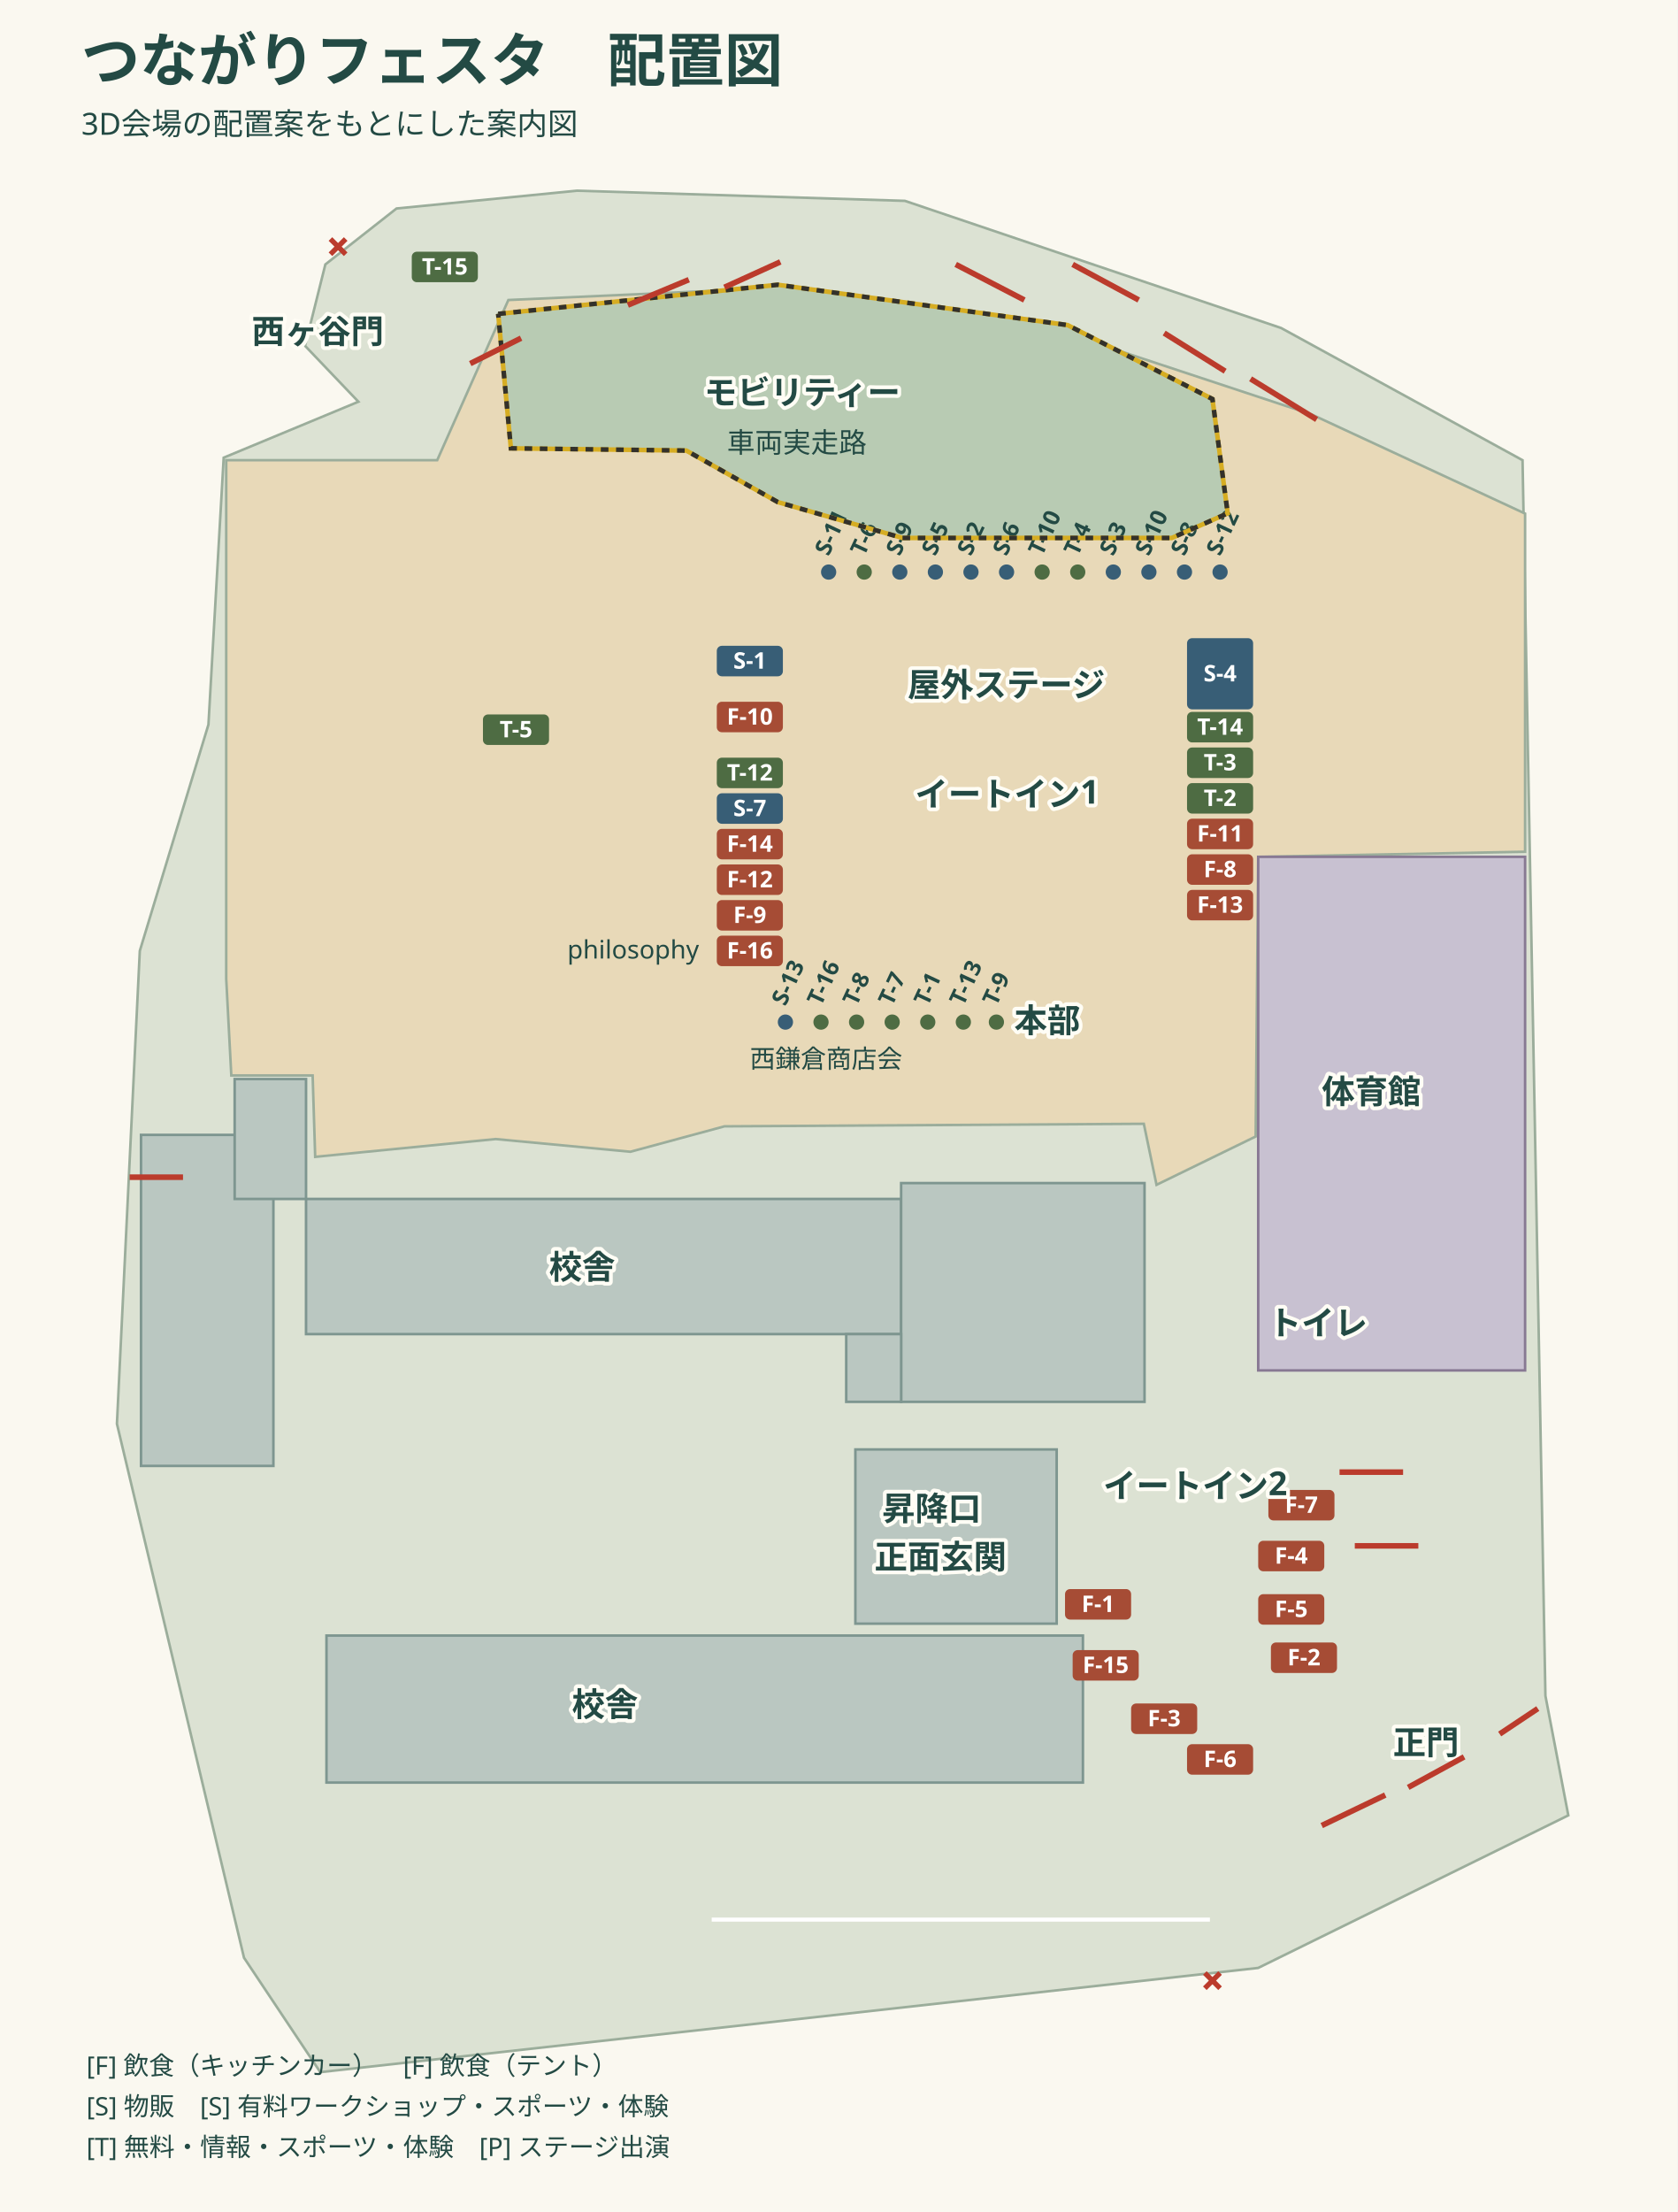
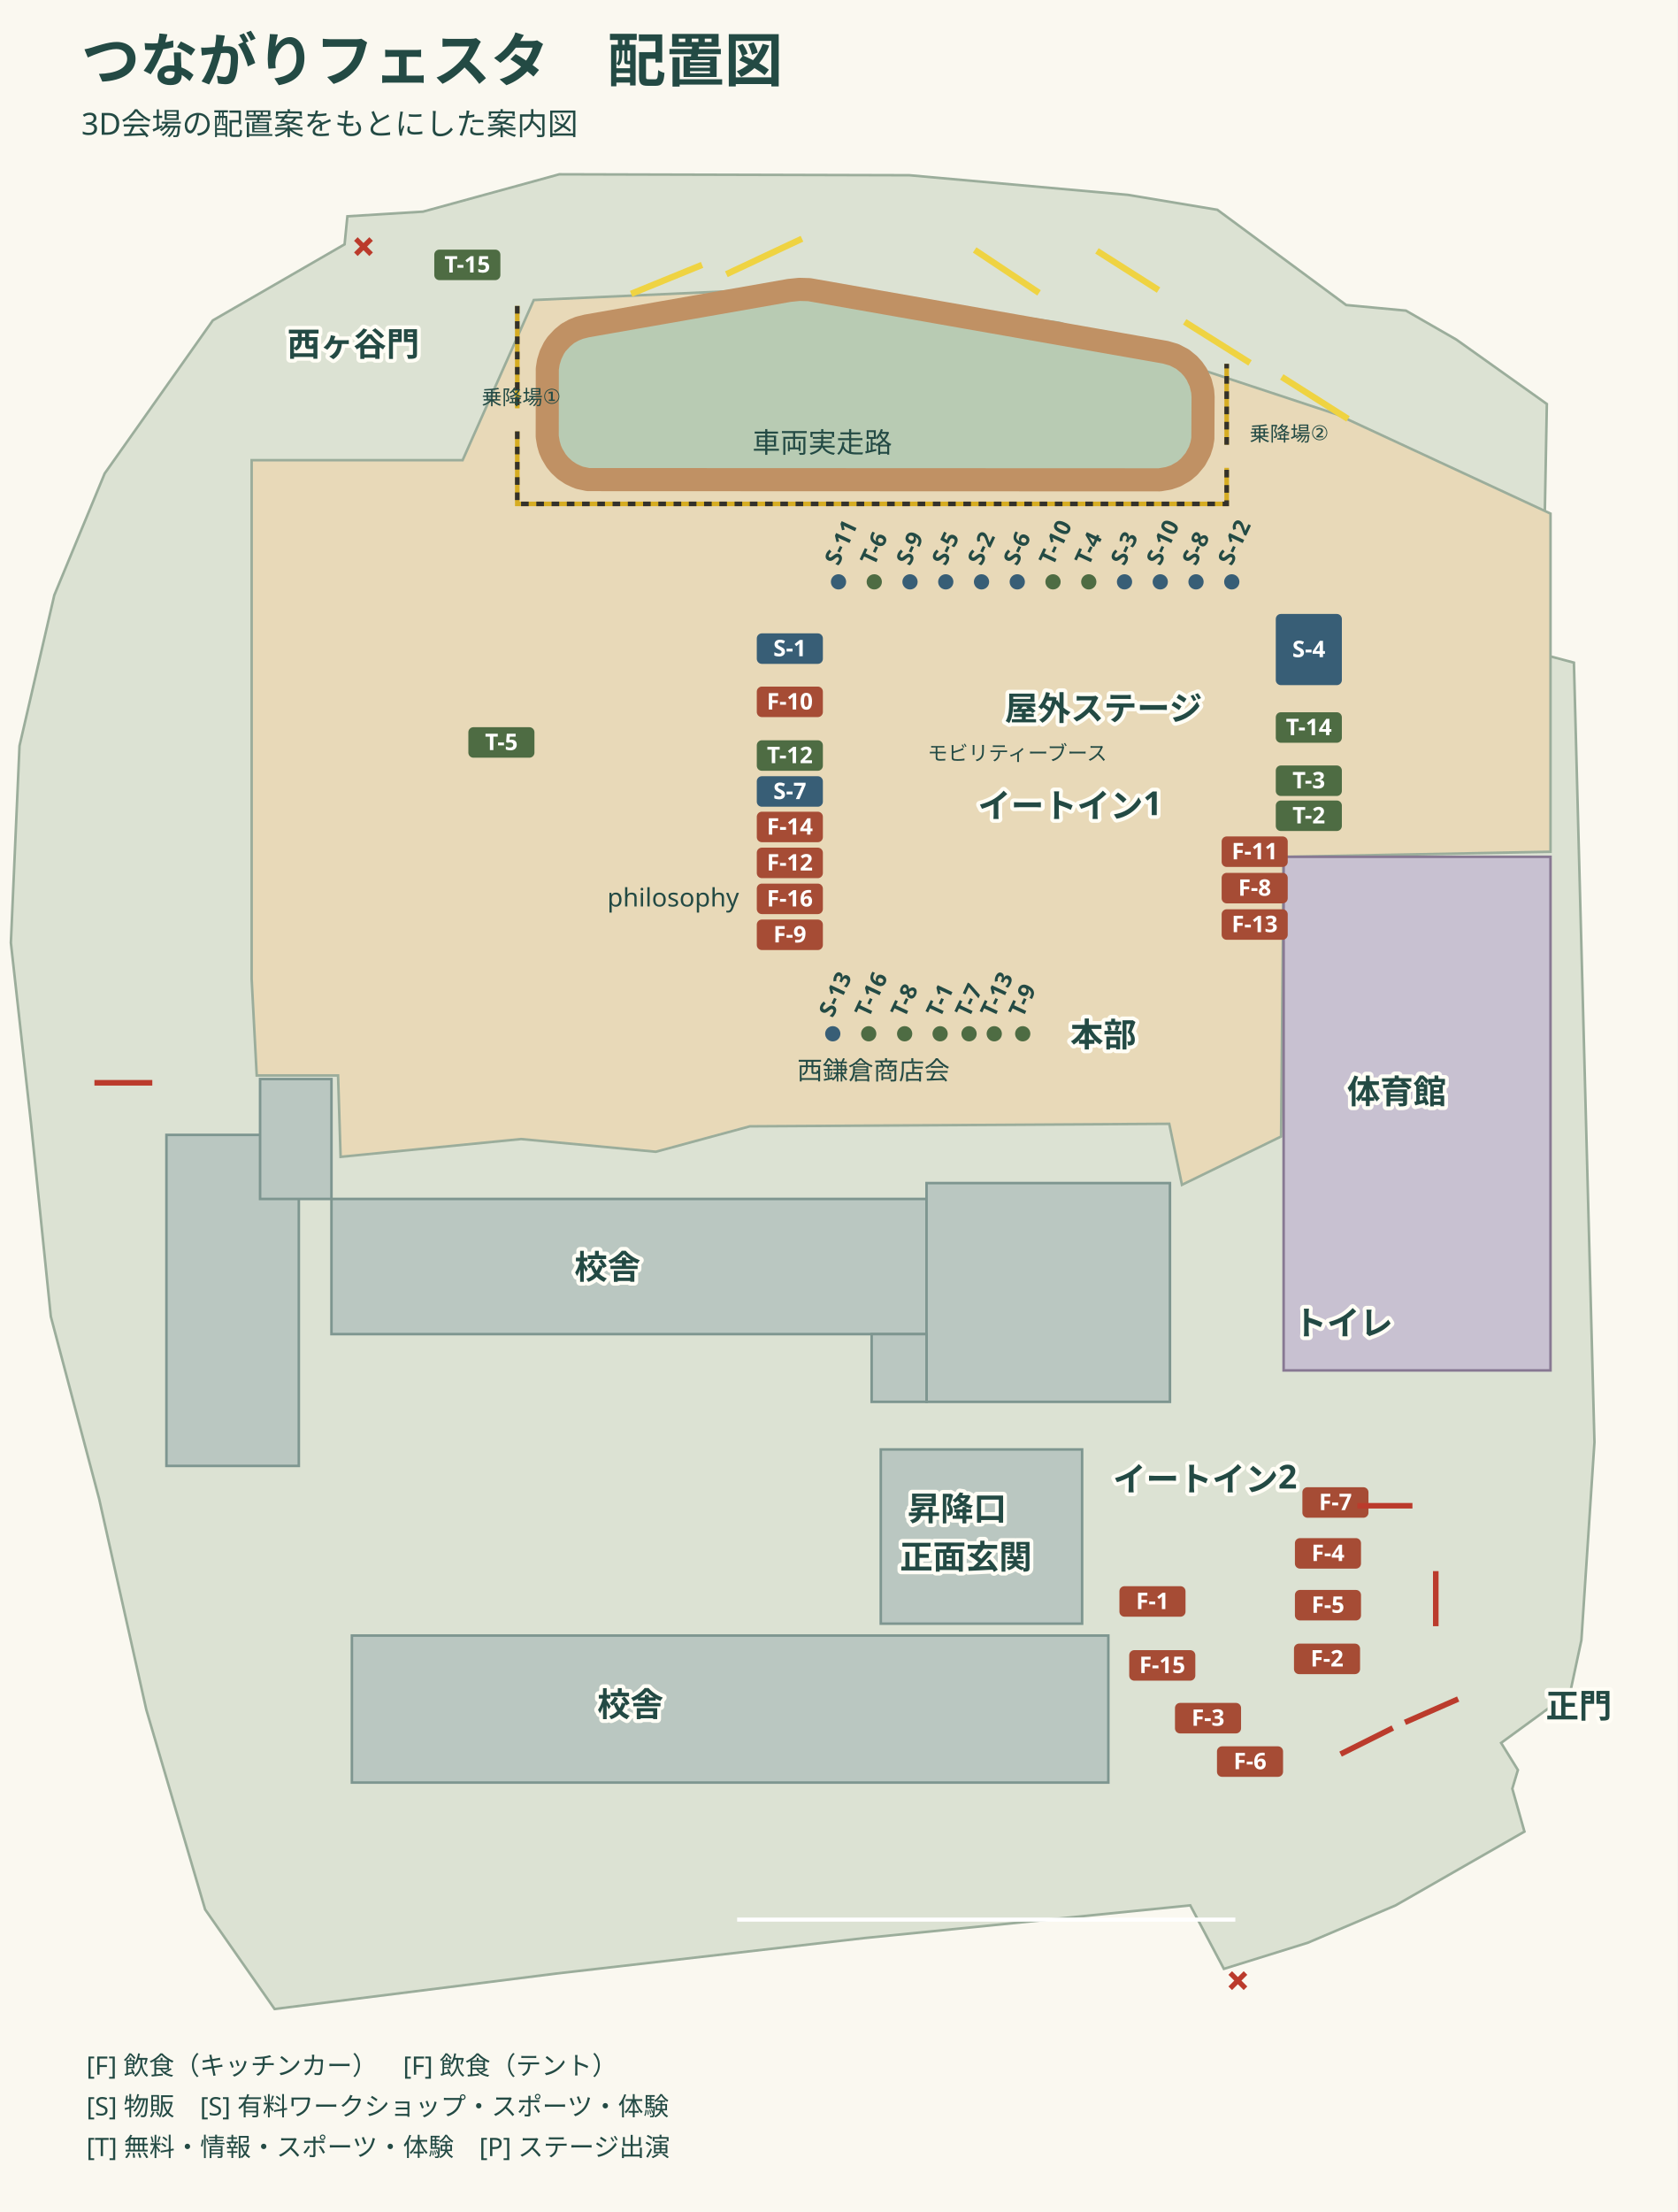
<svg xmlns="http://www.w3.org/2000/svg" viewBox="0 0 660 870" role="img" aria-labelledby="title desc">
  <style>text{font-family:sans-serif;fill:#234a44} .label{font-size:13px;font-weight:bold;paint-order:stroke;stroke:#fffdf5;stroke-width:3px;stroke-linejoin:round} .id{font-size:9px;font-weight:bold;fill:white}</style>
  <rect width="660" height="870" fill="#faf8f0" />
  <text x="32" y="32" font-size="23" font-weight="bold">つながりフェスタ　配置図</text>
  <text x="32" y="53" font-size="12">3D会場の配置案をもとにした案内図</text>
-   <g transform="translate(25 35)">
-     <polygon points="103,69 131,47 202,40 331,44 479,94 574,146 583,632 592,679 470,739 101,780 71,735 21,525 30,339 57,250 63,145 116,123 95,101" fill="#dce2d3" stroke="#9bad9b" />
+   <g transform="translate(35 35)">
+     <polygon points="100.566,61.097 101.668,50.080 131.414,48.244 185.029,33.555 322.740,33.922 408.673,41.634 443.927,47.509 494.605,84.967 518.107,87.170 537.938,98.554 573.559,123.893 571.723,222.311 584.209,225.616 592.288,532.254 587.146,610.106 582.740,630.671 555.565,650.502 562.175,661.151 559.971,668.496 564.745,685.389 514.068,714.400 479.548,729.089 446.497,739.371 433.277,714.400 305.114,727.253 183.927,741.208 73.024,755.162 45.704,716.012 22.550,637.409 4.015,554.575 -15.004,482.803 -22.767,407.091 -30.724,335.805 -27.327,258.366 -13.644,199.113 6.191,151.214 48.734,91.010" fill="#dce2d3" stroke="#9bad9b" />
    <polygon points="64.0,146.0 147.0,146.0 175.0,83.0 286.0,78.0 382.0,92.0 491.0,128.0 575.0,167.0 575.0,300.0 470.0,302.0 469.0,412.0 430.0,431.0 425.0,407.0 260.0,408.0 223.0,418.0 170.0,413.0 99.0,420.0 98.0,388.0 66.0,388.0 64.0,350.0" fill="#e8d9b8" stroke="#9bad9b" />
-     <polygon points="171,88.456 281,77.000 395,92.862 452,121.943 458,166.886 436,176.579 330,176.579 281,162.480 245,142.211 176,141.330" fill="#b8cbb3" stroke="#9bad9b" />
-     <text class="label" x="252" y="124">モビリティー</text>
+     <polygon points="195.813,93.200 275.505,79.220 279.491,78.810 283.372,78.922 423.567,103.565 427.025,104.575 430.250,106.266 432.798,108.356 434.394,110.126 435.799,112.161 437.318,115.419 438.146,118.804 438.320,121.141 438.226,137.503 437.819,139.824 436.986,142.440 435.244,145.684 432.868,148.538 430.765,150.338 427.551,152.172 424.754,153.126 421.236,153.723 196.375,153.628 192.961,152.895 191.673,152.375 189.596,151.400 187.275,149.862 185.199,147.935 183.761,146.183 182.165,143.488 181.394,141.737 180.752,139.493 180.289,136.709 180.319,110.068 180.740,107.401 181.617,104.556 182.955,101.819 183.990,100.286 186.199,97.903 188.316,96.158 190.761,94.803 192.907,93.935" fill="#b8cbb3" stroke="#c09164" stroke-width="9.09" stroke-linejoin="round" />
    <text x="261" y="143" font-size="11">車両実走路</text>
    <rect x="95.4" y="436.56" width="234.12" height="53.16" fill="#bac7c1" stroke="#7e9690" />
    <rect x="30.48" y="411.36" width="52.08" height="130.2" fill="#bac7c1" stroke="#7e9690" />
    <rect x="67.32" y="389.4" width="28.08" height="47.16" fill="#bac7c1" stroke="#7e9690" />
    <rect x="329.52" y="430.32" width="95.76" height="86.04" fill="#bac7c1" stroke="#7e9690" />
    <rect x="307.92" y="489.72" width="21.6" height="26.64" fill="#bac7c1" stroke="#7e9690" />
    <rect x="311.52" y="535.08" width="79.2" height="68.52" fill="#bac7c1" stroke="#7e9690" />
    <rect x="103.44" y="608.28" width="297.6" height="57.82" fill="#bac7c1" stroke="#7e9690" />
    <rect x="470" y="302" width="105" height="202" fill="#c8c1d1" stroke="#887993" />
    <text class="label" x="495" y="399">体育館</text>
    <text class="label" x="191" y="468">校舎</text>
    <text class="label" x="200" y="640">校舎</text>
    <text class="label" x="322" y="563">昇降口</text>
    <text class="label" x="319" y="582">正面玄関</text>
-     <g transform="translate(-10 0)">
-       <rect x="404" y="590" width="26" height="12" rx="2" fill="#a64c35" />
-       <text class="id" x="417" y="599" text-anchor="middle">F-1</text>
-     </g>
-     <rect x="475" y="611" width="26" height="12" rx="2" fill="#a64c35" />
-     <text class="id" x="488" y="620" text-anchor="middle">F-2</text>
-     <g transform="translate(-8 0)">
-       <rect x="428" y="635" width="26" height="12" rx="2" fill="#a64c35" />
-       <text class="id" x="441" y="644" text-anchor="middle">F-3</text>
-     </g>
-     <g transform="translate(-5 0)">
-       <rect x="475" y="571" width="26" height="12" rx="2" fill="#a64c35" />
-       <text class="id" x="488" y="580" text-anchor="middle">F-4</text>
-     </g>
-     <g transform="translate(-5 0)">
-       <rect x="475" y="592" width="26" height="12" rx="2" fill="#a64c35" />
-       <text class="id" x="488" y="601" text-anchor="middle">F-5</text>
-     </g>
-     <g transform="translate(-6 0)">
-       <rect x="448" y="651" width="26" height="12" rx="2" fill="#a64c35" />
-       <text class="id" x="461" y="660" text-anchor="middle">F-6</text>
-     </g>
-     <g transform="translate(-4 0)">
-       <rect x="478" y="551" width="26" height="12" rx="2" fill="#a64c35" />
-       <text class="id" x="491" y="560" text-anchor="middle">F-7</text>
-     </g>
-     <g transform="translate(-4 0)">
-       <rect x="446" y="301.0" width="26" height="12" rx="2" fill="#a64c35" />
-       <text class="id" x="459" y="310.0" text-anchor="middle">F-8</text>
-     </g>
-     <g transform="translate(-26 0)">
-       <rect x="283" y="319" width="26" height="12" rx="2" fill="#a64c35" />
-       <text class="id" x="296" y="328" text-anchor="middle">F-9</text>
-     </g>
-     <g transform="translate(-26 0)">
-       <rect x="283" y="241" width="26" height="12" rx="2" fill="#a64c35" />
-       <text class="id" x="296" y="250" text-anchor="middle">F-10</text>
-     </g>
-     <g transform="translate(-4 0)">
-       <rect x="446" y="287.0" width="26" height="12" rx="2" fill="#a64c35" />
-       <text class="id" x="459" y="296.0" text-anchor="middle">F-11</text>
-     </g>
-     <g transform="translate(-26 0)">
-       <rect x="283" y="305" width="26" height="12" rx="2" fill="#a64c35" />
-       <text class="id" x="296" y="314" text-anchor="middle">F-12</text>
-     </g>
-     <g transform="translate(-4 0)">
-       <rect x="446" y="315.0" width="26" height="12" rx="2" fill="#a64c35" />
-       <text class="id" x="459" y="324.0" text-anchor="middle">F-13</text>
-     </g>
-     <g transform="translate(-26 0)">
-       <rect x="283" y="291" width="26" height="12" rx="2" fill="#a64c35" />
-       <text class="id" x="296" y="300" text-anchor="middle">F-14</text>
-     </g>
-     <g transform="translate(-15 0)">
-       <rect x="412" y="614" width="26" height="12" rx="2" fill="#a64c35" />
-       <text class="id" x="425" y="623" text-anchor="middle">F-15</text>
-     </g>
-     <g transform="translate(-26 0)">
-       <rect x="283" y="219" width="26" height="12" rx="2" fill="#385e76" />
-       <text class="id" x="296" y="228" text-anchor="middle">S-1</text>
-     </g>
-     <g transform="translate(-11 -8)">
-       <circle cx="368.0" cy="198.0" r="3" fill="#385e76" />
-       <text x="368.0" y="192.0" transform="rotate(-65 368.0 192.0)" font-size="9" font-weight="bold">S-2</text>
-     </g>
-     <g transform="translate(-11 -8)">
-       <circle cx="424.0" cy="198.0" r="3" fill="#385e76" />
-       <text x="424.0" y="192.0" transform="rotate(-65 424.0 192.0)" font-size="9" font-weight="bold">S-3</text>
-     </g>
-     <g transform="translate(-23 0)">
-       <rect x="465" y="216" width="26" height="28" rx="2" fill="#385e76" />
-       <text class="id" x="478" y="233.0" text-anchor="middle">S-4</text>
-     </g>
-     <g transform="translate(-11 -8)">
-       <circle cx="354.0" cy="198.0" r="3" fill="#385e76" />
-       <text x="354.0" y="192.0" transform="rotate(-65 354.0 192.0)" font-size="9" font-weight="bold">S-5</text>
-     </g>
-     <g transform="translate(-11 -8)">
-       <circle cx="382.0" cy="198.0" r="3" fill="#385e76" />
-       <text x="382.0" y="192.0" transform="rotate(-65 382.0 192.0)" font-size="9" font-weight="bold">S-6</text>
-     </g>
-     <g transform="translate(-26 0)">
-       <rect x="283" y="277" width="26" height="12" rx="2" fill="#385e76" />
-       <text class="id" x="296" y="286" text-anchor="middle">S-7</text>
-     </g>
-     <g transform="translate(-11 -8)">
-       <circle cx="452.0" cy="198.0" r="3" fill="#385e76" />
-       <text x="452.0" y="192.0" transform="rotate(-65 452.0 192.0)" font-size="9" font-weight="bold">S-8</text>
-     </g>
-     <g transform="translate(-11 -8)">
-       <circle cx="340.0" cy="198.0" r="3" fill="#385e76" />
-       <text x="340.0" y="192.0" transform="rotate(-65 340.0 192.0)" font-size="9" font-weight="bold">S-9</text>
-     </g>
-     <g transform="translate(-11 -8)">
-       <circle cx="438.0" cy="198.0" r="3" fill="#385e76" />
-       <text x="438.0" y="192.0" transform="rotate(-65 438.0 192.0)" font-size="9" font-weight="bold">S-10</text>
-     </g>
-     <g transform="translate(-11 -8)">
-       <circle cx="312.0" cy="198.0" r="3" fill="#385e76" />
-       <text x="312.0" y="192.0" transform="rotate(-65 312.0 192.0)" font-size="9" font-weight="bold">S-11</text>
-     </g>
-     <g transform="translate(-11 -8)">
-       <circle cx="466.0" cy="198.0" r="3" fill="#385e76" />
-       <text x="466.0" y="192.0" transform="rotate(-65 466.0 192.0)" font-size="9" font-weight="bold">S-12</text>
-     </g>
-     <circle cx="340.0" cy="367.0" r="3" fill="#4e6c43" />
-     <text x="340.0" y="361.0" transform="rotate(-65 340.0 361.0)" font-size="9" font-weight="bold">T-1</text>
-     <g transform="translate(-23 0)">
-       <rect x="465" y="273.0" width="26" height="12" rx="2" fill="#4e6c43" />
-       <text class="id" x="478" y="282.0" text-anchor="middle">T-2</text>
-     </g>
-     <g transform="translate(-23 0)">
-       <rect x="465" y="259.0" width="26" height="12" rx="2" fill="#4e6c43" />
-       <text class="id" x="478" y="268.0" text-anchor="middle">T-3</text>
-     </g>
-     <g transform="translate(-11 -8)">
-       <circle cx="410.0" cy="198.0" r="3" fill="#4e6c43" />
-       <text x="410.0" y="192.0" transform="rotate(-65 410.0 192.0)" font-size="9" font-weight="bold">T-4</text>
-     </g>
-     <rect x="165" y="246" width="26" height="12" rx="2" fill="#4e6c43" />
-     <text class="id" x="178" y="255" text-anchor="middle">T-5</text>
-     <g transform="translate(-11 -8)">
-       <circle cx="326.0" cy="198.0" r="3" fill="#4e6c43" />
-       <text x="326.0" y="192.0" transform="rotate(-65 326.0 192.0)" font-size="9" font-weight="bold">T-6</text>
-     </g>
-     <circle cx="326.0" cy="367.0" r="3" fill="#4e6c43" />
-     <text x="326.0" y="361.0" transform="rotate(-65 326.0 361.0)" font-size="9" font-weight="bold">T-7</text>
-     <circle cx="312.0" cy="367.0" r="3" fill="#4e6c43" />
-     <text x="312.0" y="361.0" transform="rotate(-65 312.0 361.0)" font-size="9" font-weight="bold">T-8</text>
-     <circle cx="367.0" cy="367.0" r="3" fill="#4e6c43" />
-     <text x="367.0" y="361.0" transform="rotate(-65 367.0 361.0)" font-size="9" font-weight="bold">T-9</text>
-     <g transform="translate(-11 -8)">
-       <circle cx="396.0" cy="198.0" r="3" fill="#4e6c43" />
-       <text x="396.0" y="192.0" transform="rotate(-65 396.0 192.0)" font-size="9" font-weight="bold">T-10</text>
-     </g>
-     <g transform="translate(-26 0)">
-       <rect x="283" y="263" width="26" height="12" rx="2" fill="#4e6c43" />
-       <text class="id" x="296" y="272" text-anchor="middle">T-12</text>
-     </g>
-     <circle cx="354.0" cy="367.0" r="3" fill="#4e6c43" />
-     <text x="354.0" y="361.0" transform="rotate(-65 354.0 361.0)" font-size="9" font-weight="bold">T-13</text>
-     <g transform="translate(-23 0)">
-       <rect x="465" y="245.0" width="26" height="12" rx="2" fill="#4e6c43" />
-       <text class="id" x="478" y="254.0" text-anchor="middle">T-14</text>
-     </g>
-     <rect x="137" y="64" width="26" height="12" rx="2" fill="#4e6c43" />
-     <text class="id" x="150" y="73" text-anchor="middle">T-15</text>
-     <circle cx="298.0" cy="367.0" r="3" fill="#4e6c43" />
-     <text x="298.0" y="361.0" transform="rotate(-65 298.0 361.0)" font-size="9" font-weight="bold">T-16</text>
-     <text class="label" x="74" y="100">西ヶ谷門</text>
-     <text class="label" x="523" y="655">正門</text>
-     <text class="label" x="332" y="239">屋外ステージ</text>
-     <text class="label" x="335" y="282">イートイン1</text>
-     <text class="label" x="374" y="371">本部</text>
-     <text class="label" x="409" y="554">イートイン2</text>
+     <g transform="translate(1.268 0.730)">
+       <g transform="translate(10.136 -1.864)">
+         <g transform="translate(-10 0)">
+           <rect x="404" y="590" width="26" height="12" rx="2" fill="#a64c35" />
+           <text class="id" x="417" y="599" text-anchor="middle">F-1</text>
+         </g>
+       </g>
+     </g>
+     <g transform="translate(-1.833 0.587)">
+       <g transform="translate(0.909 -0.136)">
+         <rect x="475" y="611" width="26" height="12" rx="2" fill="#a64c35" />
+         <text class="id" x="488" y="620" text-anchor="middle">F-2</text>
+       </g>
+     </g>
+     <g transform="translate(1.300 0.406)">
+       <g transform="translate(5.955 -0.636)">
+         <g transform="translate(-8 0)">
+           <rect x="428" y="635" width="26" height="12" rx="2" fill="#a64c35" />
+           <text class="id" x="441" y="644" text-anchor="middle">F-3</text>
+         </g>
+       </g>
+     </g>
+     <g transform="translate(-1.829 0.909)">
+       <g transform="translate(6.273 -1.955)">
+         <g transform="translate(-5 0)">
+           <rect x="475" y="571" width="26" height="12" rx="2" fill="#a64c35" />
+           <text class="id" x="488" y="580" text-anchor="middle">F-4</text>
+         </g>
+       </g>
+     </g>
+     <g transform="translate(-1.829 1.108)">
+       <g transform="translate(6.273 -2.773)">
+         <g transform="translate(-5 0)">
+           <rect x="475" y="592" width="26" height="12" rx="2" fill="#a64c35" />
+           <text class="id" x="488" y="601" text-anchor="middle">F-5</text>
+         </g>
+       </g>
+     </g>
+     <g transform="translate(-0.675 1.346)">
+       <g transform="translate(2.455 -0.500)">
+         <g transform="translate(-6 0)">
+           <rect x="448" y="651" width="26" height="12" rx="2" fill="#a64c35" />
+           <text class="id" x="461" y="660" text-anchor="middle">F-6</text>
+         </g>
+       </g>
+     </g>
+     <g transform="translate(-1.483 -0.015)">
+       <g transform="translate(4.864 -1.045)">
+         <g transform="translate(-4 0)">
+           <rect x="478" y="551" width="26" height="12" rx="2" fill="#a64c35" />
+           <text class="id" x="491" y="560" text-anchor="middle">F-7</text>
+         </g>
+       </g>
+     </g>
+     <g transform="translate(-0.339 -0.562)">
+       <g transform="translate(3.955 7.864)">
+         <g transform="translate(-4 0)">
+           <rect x="446" y="301.0" width="26" height="12" rx="2" fill="#a64c35" />
+           <text class="id" x="459" y="310.0" text-anchor="middle">F-8</text>
+         </g>
+       </g>
+     </g>
+     <g transform="translate(1.417 -0.881)">
+       <g transform="translate(4.318 8.545)">
+         <g transform="translate(-26 0)">
+           <rect x="283" y="319" width="26" height="12" rx="2" fill="#a64c35" />
+           <text class="id" x="296" y="328" text-anchor="middle">F-9</text>
+         </g>
+       </g>
+     </g>
+     <g transform="translate(1.417 -0.415)">
+       <g transform="translate(4.318 -5.545)">
+         <g transform="translate(-26 0)">
+           <rect x="283" y="241" width="26" height="12" rx="2" fill="#a64c35" />
+           <text class="id" x="296" y="250" text-anchor="middle">F-10</text>
+         </g>
+       </g>
+     </g>
+     <g transform="translate(-0.339 0.935)">
+       <g transform="translate(3.955 6.045)">
+         <g transform="translate(-4 0)">
+           <rect x="446" y="287.0" width="26" height="12" rx="2" fill="#a64c35" />
+           <text class="id" x="459" y="296.0" text-anchor="middle">F-11</text>
+         </g>
+       </g>
+     </g>
+     <g transform="translate(1.417 -0.204)">
+       <g transform="translate(4.318 -6.409)">
+         <g transform="translate(-26 0)">
+           <rect x="283" y="305" width="26" height="12" rx="2" fill="#a64c35" />
+           <text class="id" x="296" y="314" text-anchor="middle">F-12</text>
+         </g>
+       </g>
+     </g>
+     <g transform="translate(-0.339 0.215)">
+       <g transform="translate(3.955 7.409)">
+         <g transform="translate(-4 0)">
+           <rect x="446" y="315.0" width="26" height="12" rx="2" fill="#a64c35" />
+           <text class="id" x="459" y="324.0" text-anchor="middle">F-13</text>
+         </g>
+       </g>
+     </g>
+     <g transform="translate(1.417 -0.387)">
+       <g transform="translate(4.318 -6.364)">
+         <g transform="translate(-26 0)">
+           <rect x="283" y="291" width="26" height="12" rx="2" fill="#a64c35" />
+           <text class="id" x="296" y="300" text-anchor="middle">F-14</text>
+         </g>
+       </g>
+     </g>
+     <g transform="translate(0.669 0.204)">
+       <g transform="translate(11.591 -0.182)">
+         <g transform="translate(-15 0)">
+           <rect x="412" y="614" width="26" height="12" rx="2" fill="#a64c35" />
+           <text class="id" x="425" y="623" text-anchor="middle">F-15</text>
+         </g>
+       </g>
+     </g>
+     <g transform="translate(1.417 -0.801)">
+       <g transform="translate(4.318 -4.091)">
+         <g transform="translate(-26 0)">
+           <rect x="283" y="219" width="26" height="12" rx="2" fill="#385e76" />
+           <text class="id" x="296" y="228" text-anchor="middle">S-1</text>
+         </g>
+       </g>
+     </g>
+     <g transform="translate(1.328 0.123)">
+       <g transform="translate(-7.182 3.727)">
+         <g transform="translate(-11 -8)">
+           <circle cx="368.0" cy="198.0" r="3" fill="#385e76" />
+           <text x="368.0" y="192.0" transform="rotate(-65 368.0 192.0)" font-size="9" font-weight="bold">S-2</text>
+         </g>
+       </g>
+     </g>
+     <g transform="translate(1.360 0.123)">
+       <g transform="translate(-6.955 3.727)">
+         <g transform="translate(-11 -8)">
+           <circle cx="424.0" cy="198.0" r="3" fill="#385e76" />
+           <text x="424.0" y="192.0" transform="rotate(-65 424.0 192.0)" font-size="9" font-weight="bold">S-3</text>
+         </g>
+       </g>
+     </g>
+     <g transform="translate(-0.858 -0.434)">
+       <g transform="translate(25.773 -9.091)">
+         <g transform="translate(-23 0)">
+           <rect x="465" y="216" width="26" height="28" rx="2" fill="#385e76" />
+           <text class="id" x="478" y="233.0" text-anchor="middle">S-4</text>
+         </g>
+       </g>
+     </g>
+     <g transform="translate(1.354 0.123)">
+       <g transform="translate(-7.273 3.727)">
+         <g transform="translate(-11 -8)">
+           <circle cx="354.0" cy="198.0" r="3" fill="#385e76" />
+           <text x="354.0" y="192.0" transform="rotate(-65 354.0 192.0)" font-size="9" font-weight="bold">S-5</text>
+         </g>
+       </g>
+     </g>
+     <g transform="translate(1.347 0.123)">
+       <g transform="translate(-7.136 3.727)">
+         <g transform="translate(-11 -8)">
+           <circle cx="382.0" cy="198.0" r="3" fill="#385e76" />
+           <text x="382.0" y="192.0" transform="rotate(-65 382.0 192.0)" font-size="9" font-weight="bold">S-6</text>
+         </g>
+       </g>
+     </g>
+     <g transform="translate(1.417 -0.388)">
+       <g transform="translate(4.318 -6.318)">
+         <g transform="translate(-26 0)">
+           <rect x="283" y="277" width="26" height="12" rx="2" fill="#385e76" />
+           <text class="id" x="296" y="286" text-anchor="middle">S-7</text>
+         </g>
+       </g>
+     </g>
+     <g transform="translate(1.353 0.123)">
+       <g transform="translate(-6.818 3.727)">
+         <g transform="translate(-11 -8)">
+           <circle cx="452.0" cy="198.0" r="3" fill="#385e76" />
+           <text x="452.0" y="192.0" transform="rotate(-65 452.0 192.0)" font-size="9" font-weight="bold">S-8</text>
+         </g>
+       </g>
+     </g>
+     <g transform="translate(1.334 0.123)">
+       <g transform="translate(-7.318 3.727)">
+         <g transform="translate(-11 -8)">
+           <circle cx="340.0" cy="198.0" r="3" fill="#385e76" />
+           <text x="340.0" y="192.0" transform="rotate(-65 340.0 192.0)" font-size="9" font-weight="bold">S-9</text>
+         </g>
+       </g>
+     </g>
+     <g transform="translate(1.379 0.123)">
+       <g transform="translate(-6.909 3.727)">
+         <g transform="translate(-11 -8)">
+           <circle cx="438.0" cy="198.0" r="3" fill="#385e76" />
+           <text x="438.0" y="192.0" transform="rotate(-65 438.0 192.0)" font-size="9" font-weight="bold">S-10</text>
+         </g>
+       </g>
+     </g>
+     <g transform="translate(1.341 0.123)">
+       <g transform="translate(-7.455 3.727)">
+         <g transform="translate(-11 -8)">
+           <circle cx="312.0" cy="198.0" r="3" fill="#385e76" />
+           <text x="312.0" y="192.0" transform="rotate(-65 312.0 192.0)" font-size="9" font-weight="bold">S-11</text>
+         </g>
+       </g>
+     </g>
+     <g transform="translate(1.373 0.123)">
+       <g transform="translate(-6.773 3.727)">
+         <g transform="translate(-11 -8)">
+           <circle cx="466.0" cy="198.0" r="3" fill="#385e76" />
+           <text x="466.0" y="192.0" transform="rotate(-65 466.0 192.0)" font-size="9" font-weight="bold">S-12</text>
+         </g>
+       </g>
+     </g>
+     <g transform="translate(-5.141 4.590)">
+       <circle cx="340.0" cy="367.0" r="3" fill="#4e6c43" />
+       <text x="340.0" y="361.0" transform="rotate(-65 340.0 361.0)" font-size="9" font-weight="bold">T-1</text>
+     </g>
+     <g transform="translate(-0.130 0.706)">
+       <g transform="translate(25.045 6.136)">
+         <g transform="translate(-23 0)">
+           <rect x="465" y="273.0" width="26" height="12" rx="2" fill="#4e6c43" />
+           <text class="id" x="478" y="282.0" text-anchor="middle">T-2</text>
+         </g>
+       </g>
+     </g>
+     <g transform="translate(-0.130 0.162)">
+       <g transform="translate(25.045 6.909)">
+         <g transform="translate(-23 0)">
+           <rect x="465" y="259.0" width="26" height="12" rx="2" fill="#4e6c43" />
+           <text class="id" x="478" y="268.0" text-anchor="middle">T-3</text>
+         </g>
+       </g>
+     </g>
+     <g transform="translate(1.340 0.123)">
+       <g transform="translate(-7.000 3.727)">
+         <g transform="translate(-11 -8)">
+           <circle cx="410.0" cy="198.0" r="3" fill="#4e6c43" />
+           <text x="410.0" y="192.0" transform="rotate(-65 410.0 192.0)" font-size="9" font-weight="bold">T-4</text>
+         </g>
+       </g>
+     </g>
+     <g transform="translate(-15.739 5.014)">
+       <rect x="165" y="246" width="26" height="12" rx="2" fill="#4e6c43" />
+       <text class="id" x="178" y="255" text-anchor="middle">T-5</text>
+     </g>
+     <g transform="translate(1.315 0.123)">
+       <g transform="translate(-7.364 3.727)">
+         <g transform="translate(-11 -8)">
+           <circle cx="326.0" cy="198.0" r="3" fill="#4e6c43" />
+           <text x="326.0" y="192.0" transform="rotate(-65 326.0 192.0)" font-size="9" font-weight="bold">T-6</text>
+         </g>
+       </g>
+     </g>
+     <g transform="translate(20.243 4.590)">
+       <circle cx="326.0" cy="367.0" r="3" fill="#4e6c43" />
+       <text x="326.0" y="361.0" transform="rotate(-65 326.0 361.0)" font-size="9" font-weight="bold">T-7</text>
+     </g>
+     <g transform="translate(8.905 4.590)">
+       <circle cx="312.0" cy="367.0" r="3" fill="#4e6c43" />
+       <text x="312.0" y="361.0" transform="rotate(-65 312.0 361.0)" font-size="9" font-weight="bold">T-8</text>
+     </g>
+     <g transform="translate(0.359 4.590)">
+       <circle cx="367.0" cy="367.0" r="3" fill="#4e6c43" />
+       <text x="367.0" y="361.0" transform="rotate(-65 367.0 361.0)" font-size="9" font-weight="bold">T-9</text>
+     </g>
+     <g transform="translate(1.367 0.123)">
+       <g transform="translate(-7.091 3.727)">
+         <g transform="translate(-11 -8)">
+           <circle cx="396.0" cy="198.0" r="3" fill="#4e6c43" />
+           <text x="396.0" y="192.0" transform="rotate(-65 396.0 192.0)" font-size="9" font-weight="bold">T-10</text>
+         </g>
+       </g>
+     </g>
+     <g transform="translate(1.417 -0.572)">
+       <g transform="translate(4.318 -6.273)">
+         <g transform="translate(-26 0)">
+           <rect x="283" y="263" width="26" height="12" rx="2" fill="#4e6c43" />
+           <text class="id" x="296" y="272" text-anchor="middle">T-12</text>
+         </g>
+       </g>
+     </g>
+     <g transform="translate(2.159 4.590)">
+       <circle cx="354.0" cy="367.0" r="3" fill="#4e6c43" />
+       <text x="354.0" y="361.0" transform="rotate(-65 354.0 361.0)" font-size="9" font-weight="bold">T-13</text>
+     </g>
+     <g transform="translate(-0.130 0.503)">
+       <g transform="translate(25.045 -0.364)">
+         <g transform="translate(-23 0)">
+           <rect x="465" y="245.0" width="26" height="12" rx="2" fill="#4e6c43" />
+           <text class="id" x="478" y="254.0" text-anchor="middle">T-14</text>
+         </g>
+       </g>
+     </g>
+     <g transform="translate(-1.143 -0.824)">
+       <rect x="137" y="64" width="26" height="12" rx="2" fill="#4e6c43" />
+       <text class="id" x="150" y="73" text-anchor="middle">T-15</text>
+     </g>
+     <g transform="translate(8.766 4.590)">
+       <circle cx="298.0" cy="367.0" r="3" fill="#4e6c43" />
+       <text x="298.0" y="361.0" transform="rotate(-65 298.0 361.0)" font-size="9" font-weight="bold">T-16</text>
+     </g>
+     <text class="label" x="78.00" y="105.00">西ヶ谷門</text>
+     <text class="label" x="573.15" y="640.59">正門</text>
+     <text class="label" x="360.26" y="248.24">屋外ステージ</text>
+     <text class="label" x="349.71" y="286.52">イートイン1</text>
+     <text class="label" x="386.07" y="376.59">本部</text>
+     <text class="label" x="402.85" y="551.39">イートイン2</text>
    <text class="label" x="474" y="490">トイレ</text>
    <g fill="none">
-       <polyline points="171,88.456 281,77.000 395,92.862 452,121.943 458,166.886 436,176.579 330,176.579 281,162.480 245,142.211 176,141.330 171,88.456" stroke="#d6ad23" stroke-width="1.8" />
-       <polyline points="171,88.456 281,77.000 395,92.862 452,121.943 458,166.886 436,176.579 330,176.579 281,162.480 245,142.211 176,141.330 171,88.456" stroke="#33312b" stroke-width="1.8" stroke-dasharray="3 3" />
-       <line x1="160" y1="108" x2="180" y2="98" stroke="#bb3b2c" stroke-width="2.2" />
-       <line x1="222" y1="85" x2="246" y2="75" stroke="#bb3b2c" stroke-width="2.2" />
-       <line x1="260" y1="78" x2="282" y2="68" stroke="#bb3b2c" stroke-width="2.2" />
-       <line x1="351" y1="69" x2="378" y2="83" stroke="#bb3b2c" stroke-width="2.2" />
-       <line x1="397" y1="69" x2="423" y2="83" stroke="#bb3b2c" stroke-width="2.2" />
-       <line x1="433" y1="96" x2="457" y2="111" stroke="#bb3b2c" stroke-width="2.2" />
-       <line x1="467" y1="114" x2="493" y2="130" stroke="#bb3b2c" stroke-width="2.2" />
-       <line x1="26" y1="428" x2="47" y2="428" stroke="#bb3b2c" stroke-width="2.2" />
-       <line x1="502" y1="544" x2="527" y2="544" stroke="#bb3b2c" stroke-width="2.2" />
-       <line x1="508" y1="573" x2="533" y2="573" stroke="#bb3b2c" stroke-width="2.2" />
-       <line x1="495" y1="683" x2="520" y2="671" stroke="#bb3b2c" stroke-width="2.2" />
-       <line x1="529" y1="668" x2="551" y2="656" stroke="#bb3b2c" stroke-width="2.2" />
-       <line x1="565" y1="647" x2="580" y2="637" stroke="#bb3b2c" stroke-width="2.2" />
+       <path d="M168.504,85.334 L168.504,125.590 M168.504,134.681 L168.504,163.187 L447.599,163.187 L447.599,149.004 M447.599,139.913 L447.599,108.102" stroke="#d6ad23" stroke-width="1.8" fill="none" />
+       <path d="M168.504,85.334 L168.504,125.590 M168.504,134.681 L168.504,163.187 L447.599,163.187 L447.599,149.004 M447.599,139.913 L447.599,108.102" stroke="#33312b" stroke-width="1.8" stroke-dasharray="3 3" fill="none" />
    </g>
    <line x1="255" y1="720" x2="451" y2="720" stroke="#ffffff" stroke-width="1.6" />
    <path d="M105,59 L111,65 M105,65 L111,59" fill="none" stroke="#bb3b2c" stroke-width="2" />
    <path d="M449,741 L455,747 M449,747 L455,741" fill="none" stroke="#bb3b2c" stroke-width="2" />
-     <rect x="257" y="333" width="26" height="12" rx="2" fill="#a64c35" />
-     <text class="id" x="270" y="342" text-anchor="middle">F-16</text>
-     <text x="250" y="342" text-anchor="end" font-size="10">philosophy</text>
-     <circle cx="284" cy="367" r="3" fill="#385e76" />
-     <text x="284" y="361" transform="rotate(-65 284 361)" font-size="9" font-weight="bold">S-13</text>
-     <text x="270" y="385" font-size="10">西鎌倉商店会</text>
+     <g transform="translate(1.417 -0.702)">
+       <g transform="translate(4.318 -19.773)">
+         <rect x="257" y="333" width="26" height="12" rx="2" fill="#a64c35" />
+         <text class="id" x="270" y="342" text-anchor="middle">F-16</text>
+         <text x="250" y="342" text-anchor="end" font-size="10">philosophy</text>
+       </g>
+     </g>
+     <g transform="translate(1.673 0.226)">
+       <g transform="translate(6.955 4.364)">
+         <circle cx="284" cy="367" r="3" fill="#385e76" />
+         <text x="284" y="361" transform="rotate(-65 284 361)" font-size="9" font-weight="bold">S-13</text>
+         <text x="270" y="385" font-size="10">西鎌倉商店会</text>
+       </g>
+     </g>
+     <path d="M2.148,390.870 L24.917,390.870 M499.011,557.225 L520.678,557.225 M529.859,582.931 L529.859,604.598 M492.401,654.909 L512.966,644.626 M517.740,642.423 L538.672,633.242" stroke="#bb3b2c" stroke-width="2.2" fill="none" />
+     <text x="154.50" y="124.14" font-size="8">乗降場①</text>
+     <text x="456.60" y="138.46" font-size="8">乗降場②</text>
+     <text x="329.89" y="264.06" font-size="8">モビリティーブース</text>
+     <path d="M213.306,80.560 L241.215,69.176 M250.763,72.848 L280.509,58.894 M348.447,63.300 L373.785,80.193 M396.554,63.667 L420.791,79.091 M431.074,91.577 L456.780,107.735 M469.265,113.244 L495.339,129.769" stroke="#efd342" stroke-width="2.5" fill="none" />
  </g>
  <text x="34" y="816" font-size="10">[F] 飲食（キッチンカー）　[F] 飲食（テント）</text>
  <text x="34" y="832" font-size="10">[S] 物販　[S] 有料ワークショップ・スポーツ・体験</text>
  <text x="34" y="848" font-size="10">[T] 無料・情報・スポーツ・体験　[P] ステージ出演</text>
</svg>
